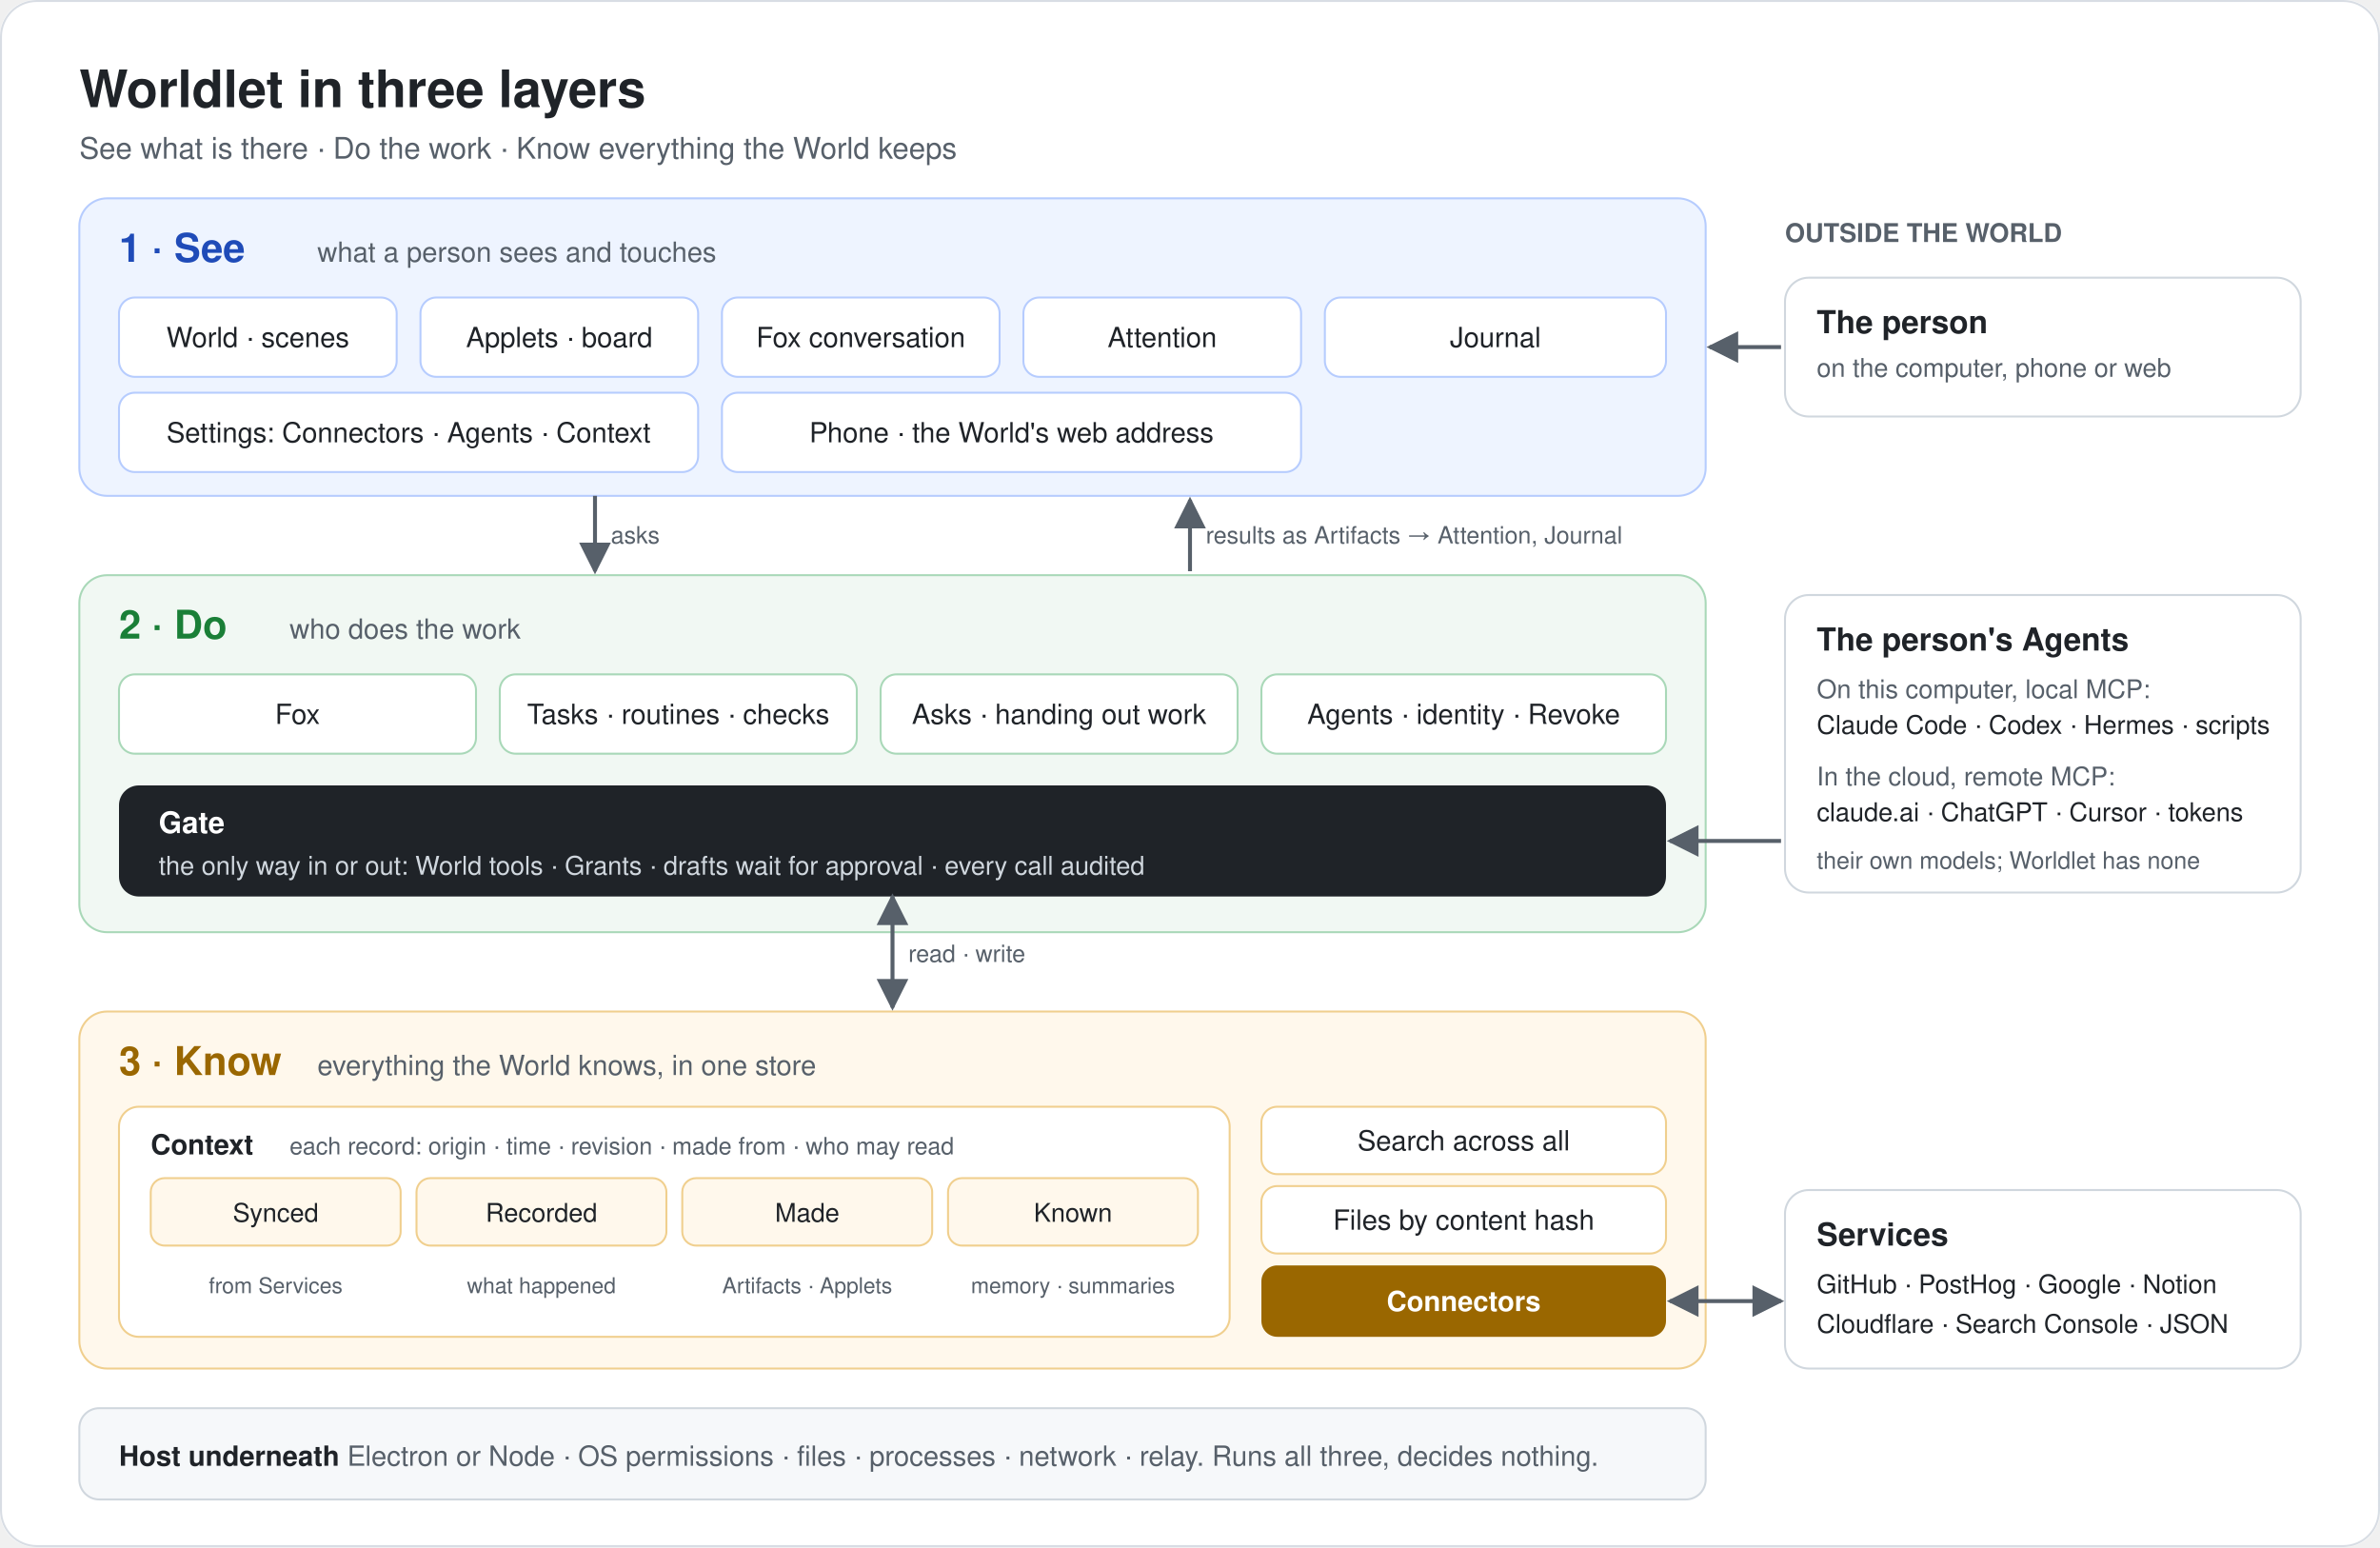
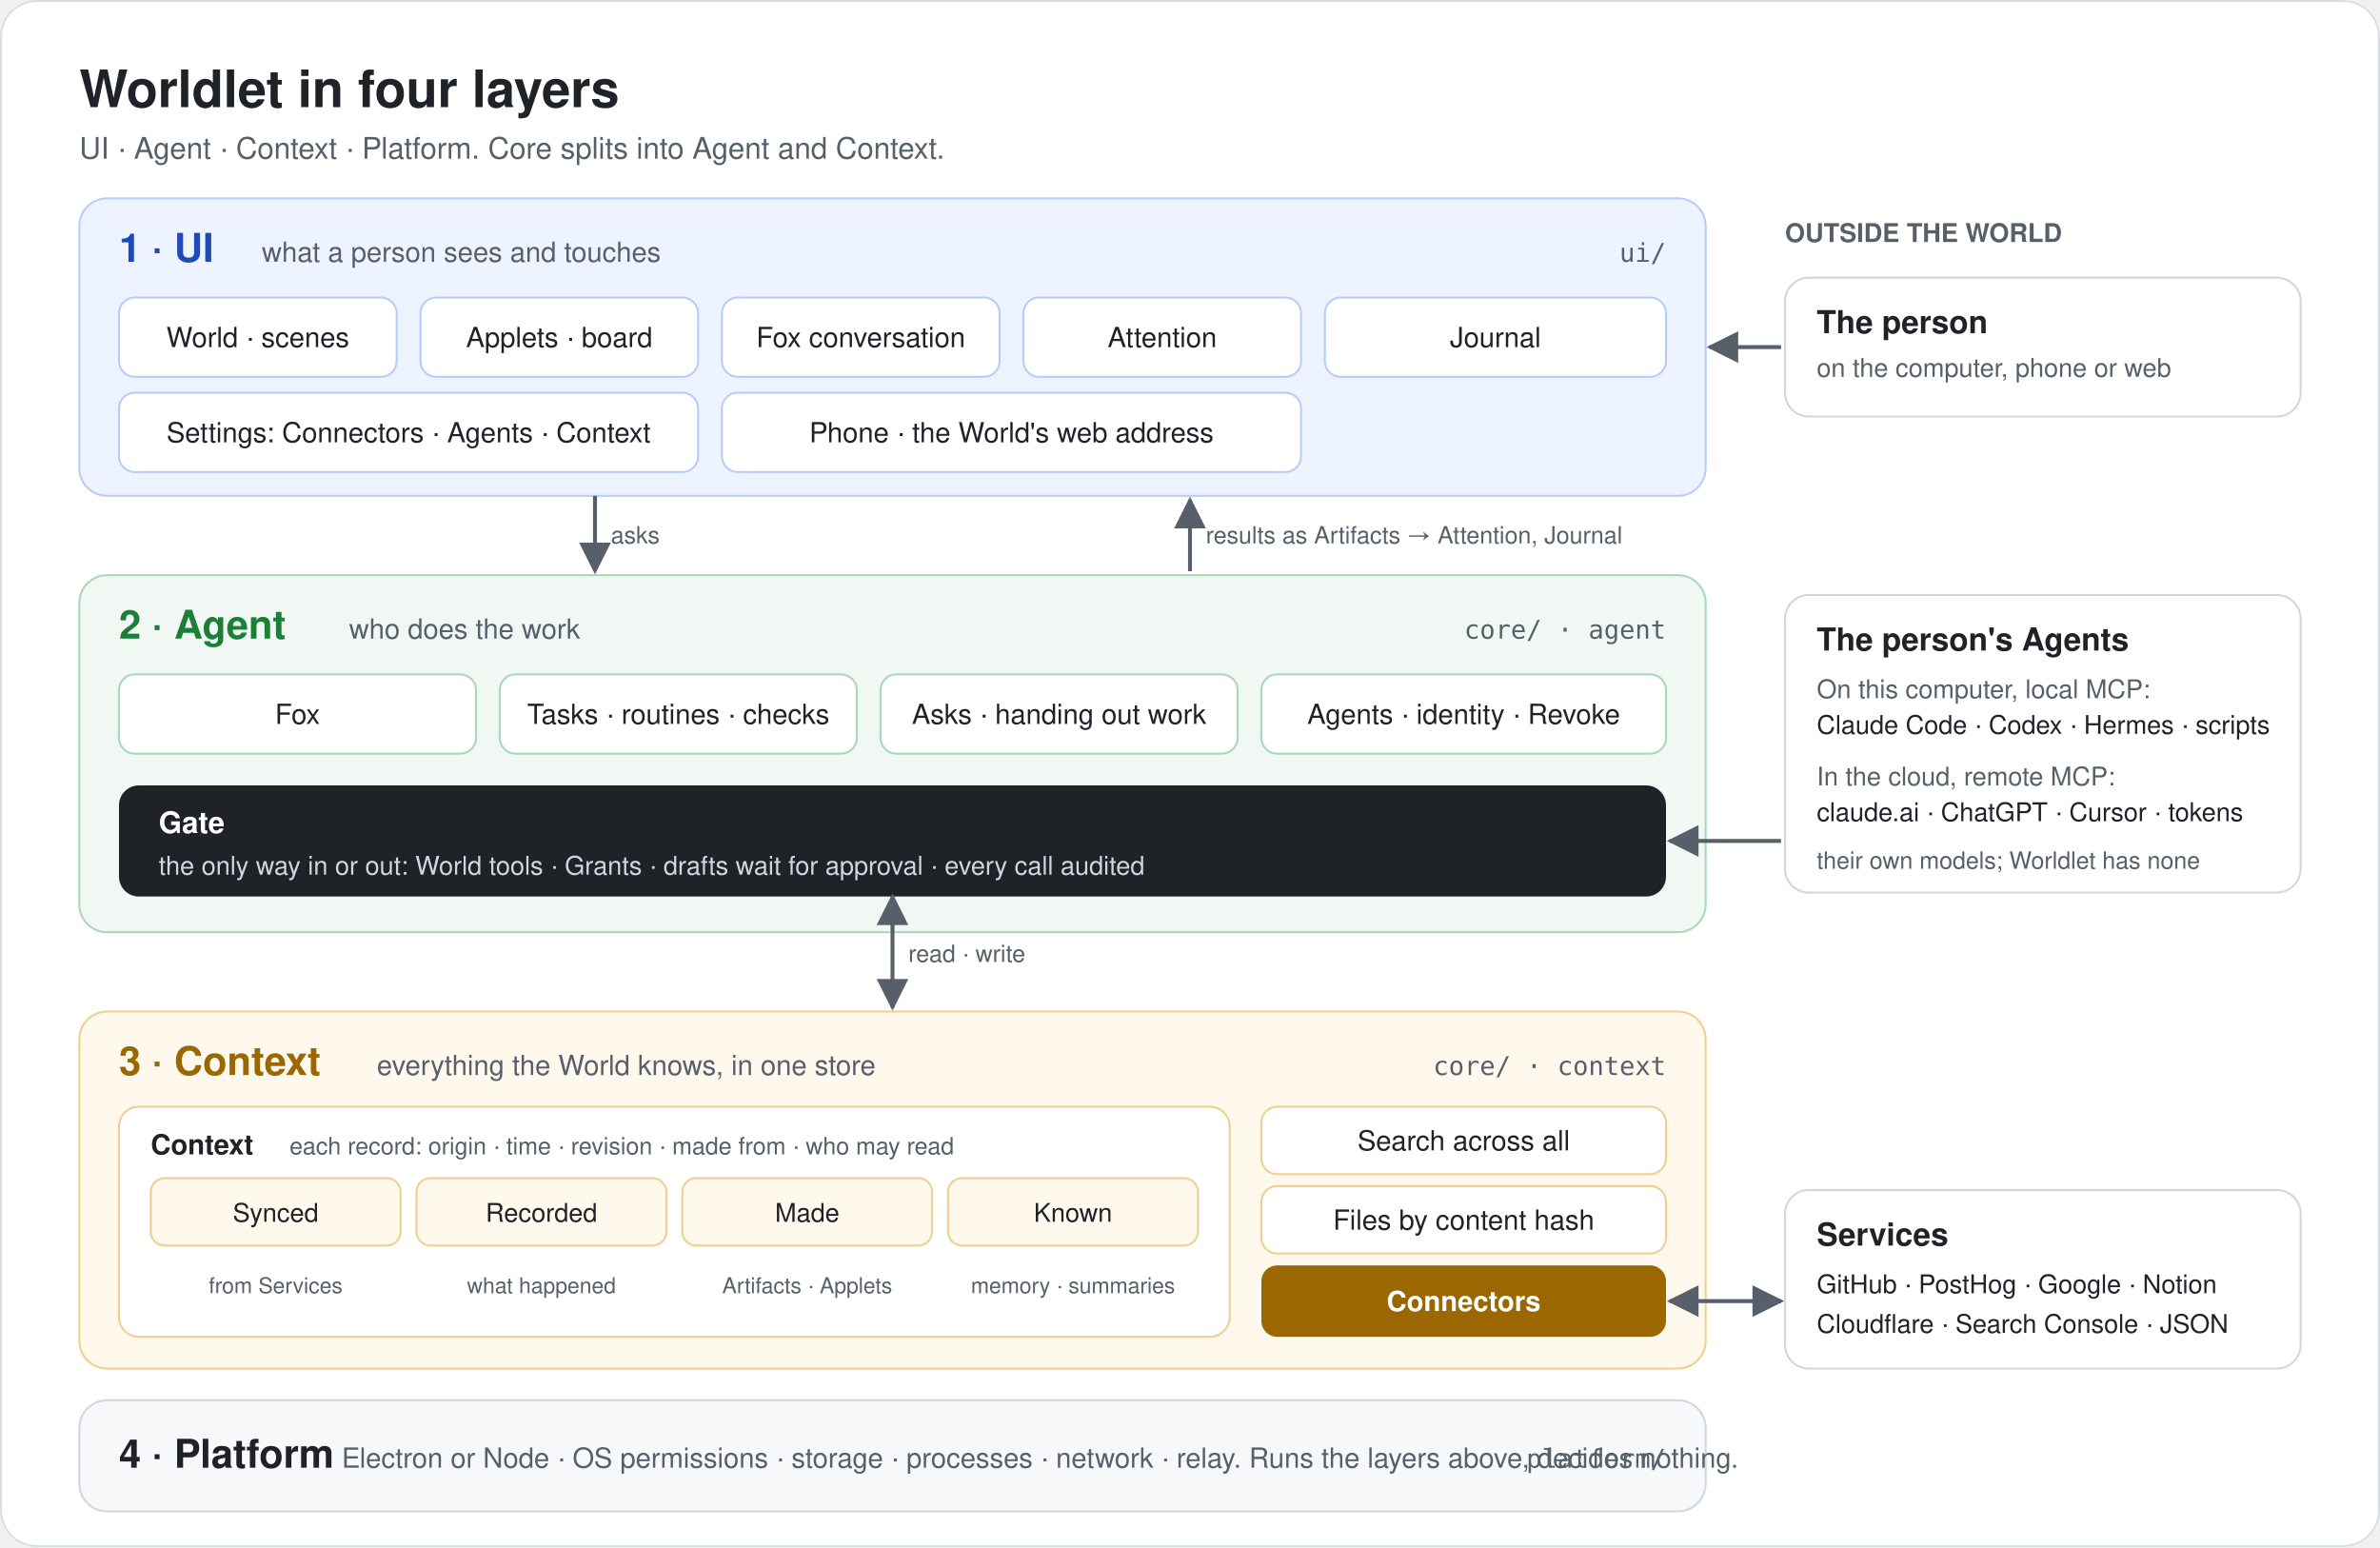
<svg xmlns="http://www.w3.org/2000/svg" width="1200" height="780" viewBox="0 0 1200 780" font-family="-apple-system, 'Segoe UI', Helvetica, Arial, sans-serif">
  <defs>
    <marker id="ar" viewBox="0 0 10 10" refX="9" refY="5" markerWidth="8" markerHeight="8" orient="auto-start-reverse">
      <path d="M0 0L10 5L0 10z" fill="#57606A" />
    </marker>
  </defs>
  <rect width="1200" height="780" rx="18" fill="#FFFFFF" />
  <rect x="0.5" y="0.5" width="1199" height="779" rx="18" fill="none" stroke="#D8DDE4" />
-   <text x="40" y="54" font-size="26" font-weight="700" fill="#1F2328">Worldlet in three layers</text>
-   <text x="40" y="80" font-size="15" fill="#57606A">See what is there · Do the work · Know everything the World keeps</text>
+   <text x="40" y="54" font-size="26" font-weight="700" fill="#1F2328">Worldlet in four layers</text>
+   <text x="40" y="80" font-size="15" fill="#57606A">UI · Agent · Context · Platform. Core splits into Agent and Context.</text>
  <rect x="40" y="100" width="820" height="150" rx="14" fill="#EEF4FF" stroke="#B6CCFE" />
-   <text x="60" y="132" font-size="20" font-weight="800" fill="#1F4BB8">1 · See</text>
-   <text x="160" y="132" font-size="14" fill="#57606A">what a person sees and touches</text>
+   <text x="60" y="132" font-size="20" font-weight="800" fill="#1F4BB8">1 · UI</text>
+   <text x="132" y="132" font-size="14" fill="#57606A">what a person sees and touches</text>
  <g font-size="14" fill="#1F2328" text-anchor="middle">
    <rect x="60" y="150" width="140" height="40" rx="8" fill="#FFFFFF" stroke="#B6CCFE" />
    <text x="130" y="175">World · scenes</text>
    <rect x="212" y="150" width="140" height="40" rx="8" fill="#FFFFFF" stroke="#B6CCFE" />
    <text x="282" y="175">Applets · board</text>
    <rect x="364" y="150" width="140" height="40" rx="8" fill="#FFFFFF" stroke="#B6CCFE" />
    <text x="434" y="175">Fox conversation</text>
    <rect x="516" y="150" width="140" height="40" rx="8" fill="#FFFFFF" stroke="#B6CCFE" />
    <text x="586" y="175">Attention</text>
    <rect x="668" y="150" width="172" height="40" rx="8" fill="#FFFFFF" stroke="#B6CCFE" />
    <text x="754" y="175">Journal</text>
    <rect x="60" y="198" width="292" height="40" rx="8" fill="#FFFFFF" stroke="#B6CCFE" />
    <text x="206" y="223">Settings: Connectors · Agents · Context</text>
    <rect x="364" y="198" width="292" height="40" rx="8" fill="#FFFFFF" stroke="#B6CCFE" />
    <text x="510" y="223">Phone · the World's web address</text>
  </g>
+   <text x="840" y="132" font-size="13" font-family="ui-monospace, Menlo, monospace" fill="#57606A" text-anchor="end">ui/</text>
  <rect x="40" y="290" width="820" height="180" rx="14" fill="#F1F8F3" stroke="#A9D8B8" />
-   <text x="60" y="322" font-size="20" font-weight="800" fill="#1A7F37">2 · Do</text>
-   <text x="146" y="322" font-size="14" fill="#57606A">who does the work</text>
+   <text x="60" y="322" font-size="20" font-weight="800" fill="#1A7F37">2 · Agent</text>
+   <text x="176" y="322" font-size="14" fill="#57606A">who does the work</text>
  <g font-size="14" fill="#1F2328" text-anchor="middle">
    <rect x="60" y="340" width="180" height="40" rx="8" fill="#FFFFFF" stroke="#A9D8B8" />
    <text x="150" y="365">Fox</text>
    <rect x="252" y="340" width="180" height="40" rx="8" fill="#FFFFFF" stroke="#A9D8B8" />
    <text x="342" y="365">Tasks · routines · checks</text>
    <rect x="444" y="340" width="180" height="40" rx="8" fill="#FFFFFF" stroke="#A9D8B8" />
    <text x="534" y="365">Asks · handing out work</text>
    <rect x="636" y="340" width="204" height="40" rx="8" fill="#FFFFFF" stroke="#A9D8B8" />
    <text x="738" y="365">Agents · identity · Revoke</text>
  </g>
+   <text x="840" y="322" font-size="13" font-family="ui-monospace, Menlo, monospace" fill="#57606A" text-anchor="end">core/ · agent</text>
  <rect x="60" y="396" width="780" height="56" rx="10" fill="#1F2328" />
  <text x="80" y="420" font-size="15" font-weight="800" fill="#FFFFFF">Gate</text>
  <text x="80" y="441" font-size="13" fill="#D0D7DE">the only way in or out: World tools · Grants · drafts wait for approval · every call audited</text>
  <rect x="40" y="510" width="820" height="180" rx="14" fill="#FFF8EC" stroke="#F0CF8E" />
-   <text x="60" y="542" font-size="20" font-weight="800" fill="#9A6700">3 · Know</text>
-   <text x="160" y="542" font-size="14" fill="#57606A">everything the World knows, in one store</text>
+   <text x="60" y="542" font-size="20" font-weight="800" fill="#9A6700">3 · Context</text>
+   <text x="190" y="542" font-size="14" fill="#57606A">everything the World knows, in one store</text>
+   <text x="840" y="542" font-size="13" font-family="ui-monospace, Menlo, monospace" fill="#57606A" text-anchor="end">core/ · context</text>
  <rect x="60" y="558" width="560" height="116" rx="10" fill="#FFFFFF" stroke="#F0CF8E" />
  <text x="76" y="582" font-size="14" font-weight="700" fill="#1F2328">Context</text>
  <text x="146" y="582" font-size="12" fill="#57606A">each record: origin · time · revision · made from · who may read</text>
  <g font-size="13" fill="#1F2328" text-anchor="middle">
    <rect x="76" y="594" width="126" height="34" rx="7" fill="#FFF8EC" stroke="#F0CF8E" />
    <text x="139" y="616">Synced</text>
    <rect x="210" y="594" width="126" height="34" rx="7" fill="#FFF8EC" stroke="#F0CF8E" />
    <text x="273" y="616">Recorded</text>
    <rect x="344" y="594" width="126" height="34" rx="7" fill="#FFF8EC" stroke="#F0CF8E" />
    <text x="407" y="616">Made</text>
    <rect x="478" y="594" width="126" height="34" rx="7" fill="#FFF8EC" stroke="#F0CF8E" />
    <text x="541" y="616">Known</text>
    <text x="139" y="652" font-size="11" fill="#57606A">from Services</text>
    <text x="273" y="652" font-size="11" fill="#57606A">what happened</text>
    <text x="407" y="652" font-size="11" fill="#57606A">Artifacts · Applets</text>
    <text x="541" y="652" font-size="11" fill="#57606A">memory · summaries</text>
  </g>
  <g font-size="14" fill="#1F2328" text-anchor="middle">
    <rect x="636" y="558" width="204" height="34" rx="8" fill="#FFFFFF" stroke="#F0CF8E" />
    <text x="738" y="580">Search across all</text>
    <rect x="636" y="598" width="204" height="34" rx="8" fill="#FFFFFF" stroke="#F0CF8E" />
    <text x="738" y="620">Files by content hash</text>
    <rect x="636" y="638" width="204" height="36" rx="8" fill="#9A6700" />
    <text x="738" y="661" fill="#FFFFFF" font-weight="700">Connectors</text>
  </g>
-   <rect x="40" y="710" width="820" height="46" rx="10" fill="#F6F8FA" stroke="#D0D7DE" />
-   <text x="60" y="739" font-size="14" fill="#57606A">
-     <tspan font-weight="700" fill="#1F2328">Host underneath</tspan>  Electron or Node · OS permissions · files · processes · network · relay. Runs all three, decides nothing.</text>
+   <rect x="40" y="706" width="820" height="56" rx="14" fill="#F6F8FA" stroke="#D0D7DE" />
+   <text x="60" y="740" font-size="14" fill="#57606A">
+     <tspan font-size="20" font-weight="800" fill="#1F2328">4 · Platform</tspan>   Electron or Node · OS permissions · storage · processes · network · relay. Runs the layers above, decides nothing.</text>
+   <text x="840" y="740" font-size="13" font-family="ui-monospace, Menlo, monospace" fill="#57606A" text-anchor="end">platform/</text>
  <g stroke="#57606A" stroke-width="2" fill="none">
    <line x1="300" y1="250" x2="300" y2="288" marker-end="url(#ar)" />
    <line x1="600" y1="288" x2="600" y2="252" marker-end="url(#ar)" />
    <line x1="450" y1="452" x2="450" y2="508" marker-start="url(#ar)" marker-end="url(#ar)" />
  </g>
  <g font-size="12" fill="#57606A">
    <text x="308" y="274">asks</text>
    <text x="608" y="274">results as Artifacts → Attention, Journal</text>
    <text x="458" y="485">read · write</text>
  </g>
  <text x="900" y="122" font-size="13" font-weight="700" fill="#57606A">OUTSIDE THE WORLD</text>
  <rect x="900" y="140" width="260" height="70" rx="12" fill="#FFFFFF" stroke="#D0D7DE" />
  <text x="916" y="168" font-size="16" font-weight="700" fill="#1F2328">The person</text>
  <text x="916" y="190" font-size="13" fill="#57606A">on the computer, phone or web</text>
  <line x1="898" y1="175" x2="862" y2="175" stroke="#57606A" stroke-width="2" marker-end="url(#ar)" />
  <rect x="900" y="300" width="260" height="150" rx="12" fill="#FFFFFF" stroke="#D0D7DE" />
  <text x="916" y="328" font-size="16" font-weight="700" fill="#1F2328">The person's Agents</text>
  <text x="916" y="352" font-size="13" fill="#57606A">On this computer, local MCP:</text>
  <text x="916" y="370" font-size="13" fill="#1F2328">Claude Code · Codex · Hermes · scripts</text>
  <text x="916" y="396" font-size="13" fill="#57606A">In the cloud, remote MCP:</text>
  <text x="916" y="414" font-size="13" fill="#1F2328">claude.ai · ChatGPT · Cursor · tokens</text>
  <text x="916" y="438" font-size="12" fill="#57606A">their own models; Worldlet has none</text>
  <line x1="898" y1="424" x2="842" y2="424" stroke="#57606A" stroke-width="2" marker-end="url(#ar)" />
  <rect x="900" y="600" width="260" height="90" rx="12" fill="#FFFFFF" stroke="#D0D7DE" />
  <text x="916" y="628" font-size="16" font-weight="700" fill="#1F2328">Services</text>
  <text x="916" y="652" font-size="13" fill="#1F2328">GitHub · PostHog · Google · Notion</text>
  <text x="916" y="672" font-size="13" fill="#1F2328">Cloudflare · Search Console · JSON</text>
  <line x1="898" y1="656" x2="842" y2="656" stroke="#57606A" stroke-width="2" marker-start="url(#ar)" marker-end="url(#ar)" />
</svg>
